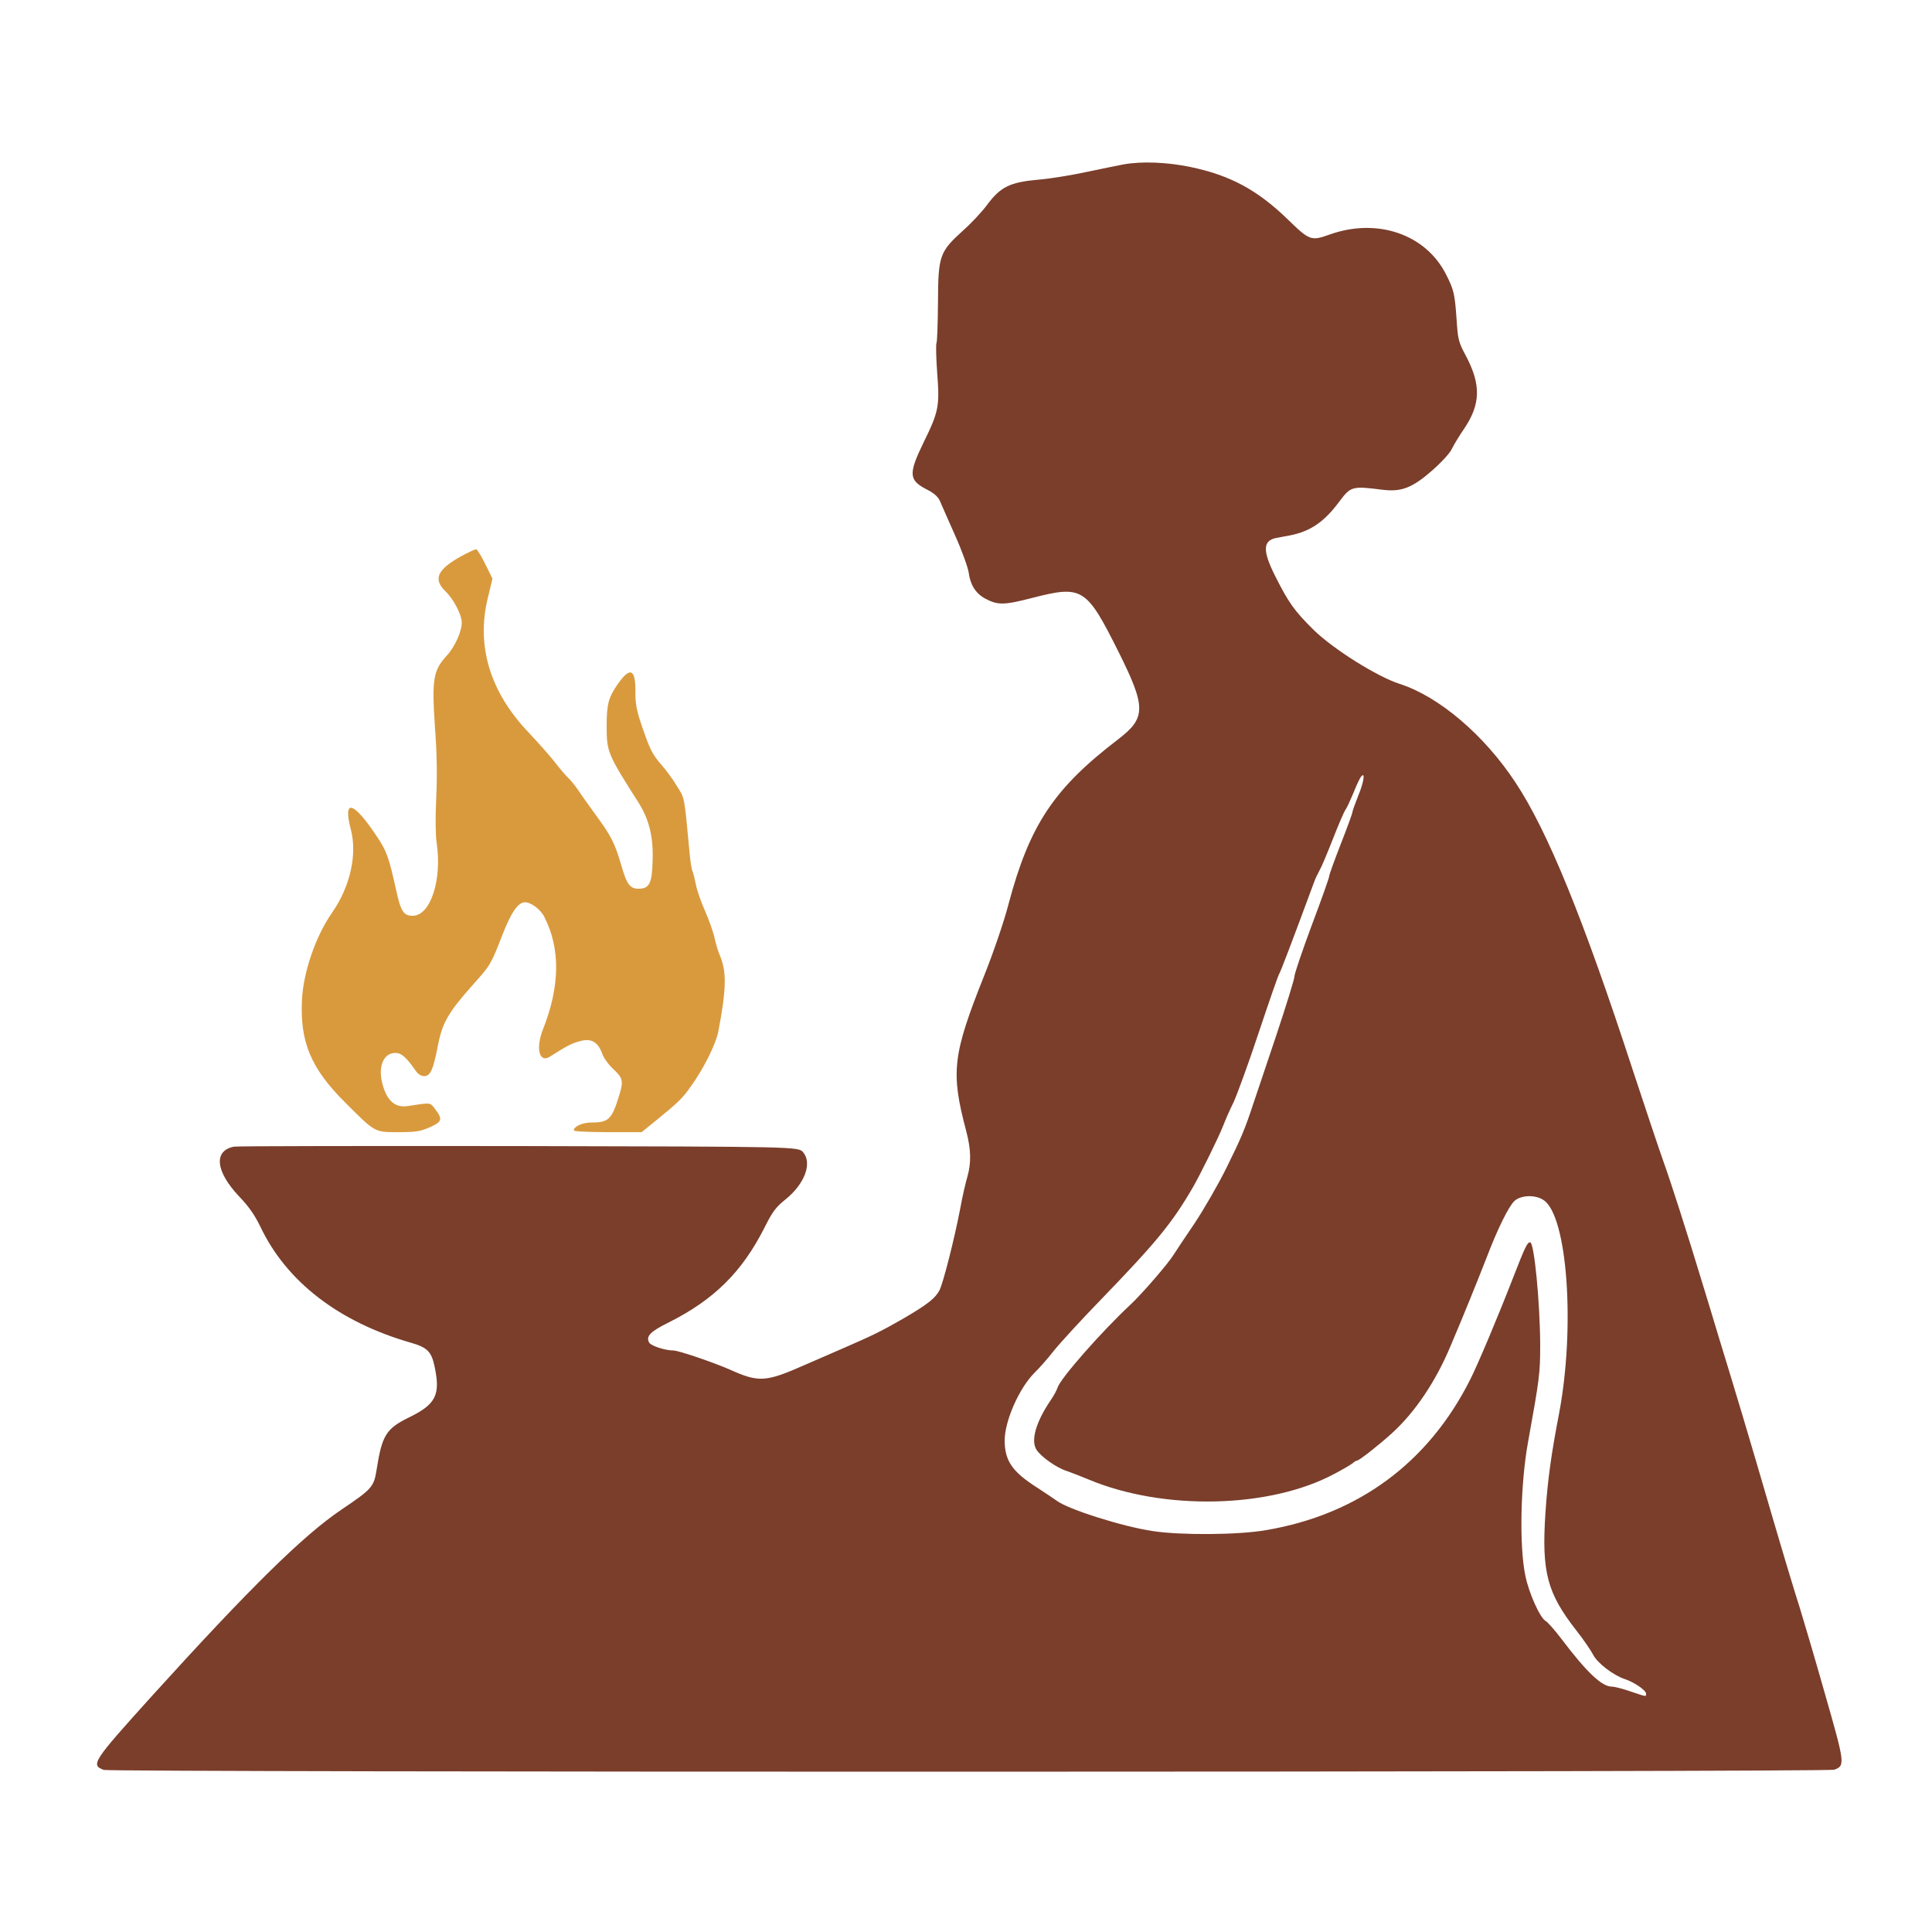
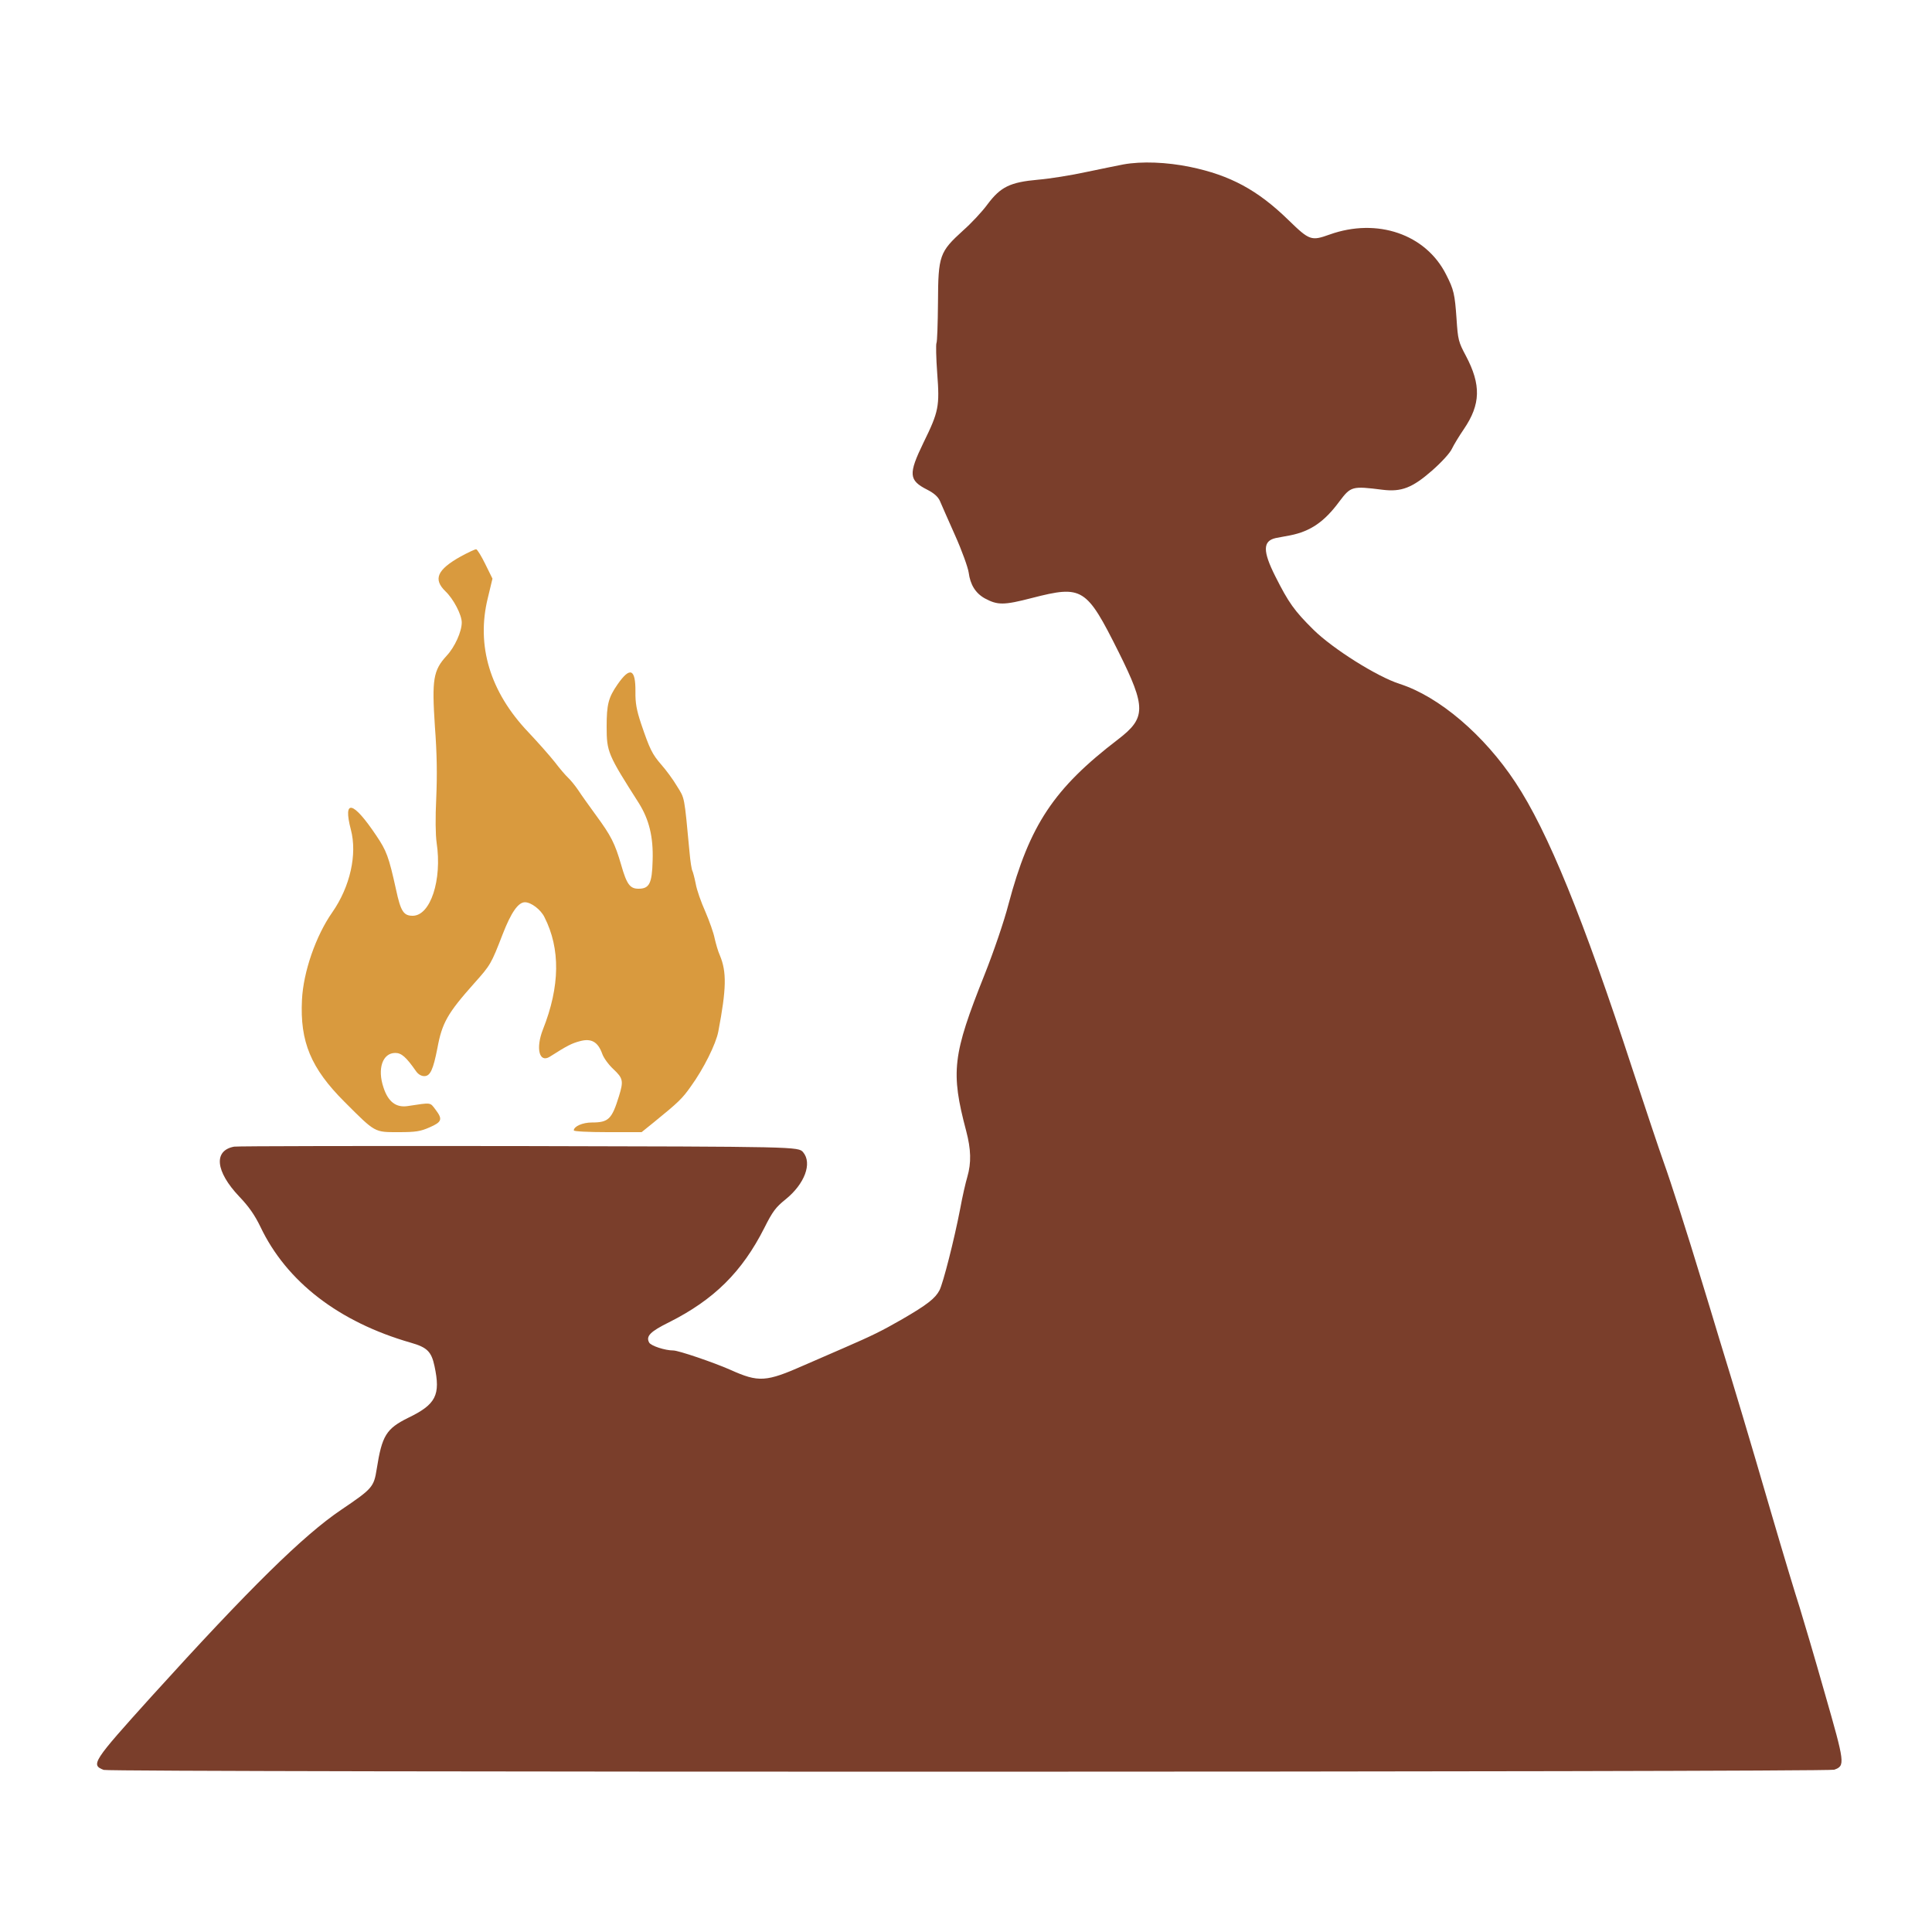
<svg xmlns="http://www.w3.org/2000/svg" width="120" height="120" viewBox="0 0 1000 1000">
  <g transform="translate(0,1000) scale(0.1,-0.1)" fill="#7A3E2B" stroke="none">
-     <path d="M5815 9149 c-27 -5 -114 -23 -191 -39 -78 -17 -190 -35 -250 -40 -146 -13 -195 -37 -263 -128 -27 -37 -84 -98 -126 -135 -122 -111 -129 -129 -130 -372 -1 -110 -4 -205 -8 -211 -3 -6 -2 -76 4 -156 13 -171 8 -198 -71 -359 -79 -163 -77 -195 20 -244 35 -18 55 -36 65 -58 7 -18 43 -97 78 -177 36 -80 67 -167 71 -194 8 -62 35 -106 83 -133 67 -36 98 -36 245 2 261 67 281 54 448 -280 143 -287 142 -341 -3 -452 -332 -254 -458 -443 -567 -853 -23 -89 -76 -244 -124 -365 -166 -416 -176 -503 -95 -809 25 -95 27 -164 6 -237 -9 -30 -26 -104 -37 -165 -31 -161 -88 -384 -107 -422 -22 -42 -62 -74 -193 -150 -108 -62 -153 -84 -300 -148 -47 -20 -140 -61 -207 -90 -199 -88 -236 -90 -383 -24 -86 38 -268 100 -295 100 -43 0 -116 24 -125 41 -18 33 6 57 103 105 233 117 378 261 493 488 43 86 60 108 110 148 99 80 139 187 91 244 -25 29 -25 29 -1469 32 -793 1 -1458 0 -1476 -3 -108 -20 -97 -128 26 -258 50 -52 81 -97 110 -157 135 -284 406 -493 779 -600 84 -24 106 -46 122 -121 32 -150 8 -198 -137 -268 -113 -56 -135 -92 -162 -264 -15 -94 -22 -102 -183 -211 -196 -132 -473 -404 -983 -967 -304 -337 -316 -354 -247 -380 34 -13 8923 -12 8957 1 57 21 56 30 -49 396 -53 187 -112 386 -130 444 -19 58 -85 276 -146 485 -120 412 -191 648 -270 905 -27 91 -67 221 -88 290 -80 264 -162 519 -200 625 -22 61 -94 277 -161 480 -255 781 -439 1233 -606 1485 -162 246 -396 445 -599 510 -118 38 -345 181 -446 280 -100 99 -129 140 -198 277 -66 131 -65 183 2 198 12 2 46 9 75 14 105 21 177 70 255 176 59 78 65 80 223 60 98 -12 154 10 256 99 49 43 93 91 103 113 10 21 38 67 62 102 87 128 90 229 10 380 -38 71 -41 83 -48 191 -9 128 -14 151 -54 229 -105 209 -357 295 -603 207 -95 -34 -104 -31 -213 75 -159 155 -301 232 -509 275 -121 25 -251 30 -345 13z m1215 -3268 c-16 -41 -30 -79 -30 -85 0 -6 -27 -80 -60 -164 -33 -85 -60 -159 -60 -167 0 -7 -40 -121 -90 -253 -49 -132 -90 -252 -90 -266 0 -13 -43 -152 -95 -308 -52 -156 -105 -312 -117 -348 -44 -134 -63 -179 -139 -333 -43 -87 -118 -217 -166 -289 -48 -71 -97 -144 -108 -162 -29 -47 -164 -203 -224 -259 -149 -139 -362 -381 -377 -429 -4 -13 -19 -41 -34 -63 -78 -114 -106 -211 -75 -259 24 -37 105 -94 157 -110 23 -8 75 -28 113 -44 387 -162 937 -150 1271 29 44 23 86 48 95 55 8 8 19 14 23 14 11 0 115 82 181 142 120 109 227 269 303 451 72 169 141 341 188 461 55 145 114 264 143 290 34 31 109 33 151 4 123 -82 164 -657 80 -1103 -41 -211 -60 -351 -71 -518 -20 -304 9 -413 160 -606 37 -47 76 -104 87 -126 22 -43 104 -106 164 -126 47 -15 110 -58 110 -75 0 -17 6 -18 -80 11 -40 14 -84 25 -97 25 -52 0 -130 74 -261 247 -35 46 -71 87 -82 93 -29 16 -87 145 -105 235 -32 155 -25 475 14 690 60 333 63 357 63 505 -1 219 -31 530 -52 530 -15 0 -27 -26 -85 -175 -79 -204 -185 -456 -225 -535 -216 -430 -579 -699 -1057 -780 -143 -25 -439 -27 -585 -5 -157 23 -440 113 -498 157 -14 10 -60 41 -103 69 -127 81 -166 137 -167 242 0 101 74 271 155 352 23 22 68 73 100 114 33 41 143 161 245 266 286 296 367 395 473 577 40 69 135 262 158 321 11 29 35 84 54 122 18 39 77 200 130 360 53 159 100 294 104 300 7 8 71 177 183 480 6 17 19 44 28 60 10 17 41 91 70 165 29 74 58 142 65 150 6 8 24 47 40 85 15 39 33 76 39 84 24 31 16 -26 -14 -98z" />
+     <path d="M5815 9149 c-27 -5 -114 -23 -191 -39 -78 -17 -190 -35 -250 -40 -146 -13 -195 -37 -263 -128 -27 -37 -84 -98 -126 -135 -122 -111 -129 -129 -130 -372 -1 -110 -4 -205 -8 -211 -3 -6 -2 -76 4 -156 13 -171 8 -198 -71 -359 -79 -163 -77 -195 20 -244 35 -18 55 -36 65 -58 7 -18 43 -97 78 -177 36 -80 67 -167 71 -194 8 -62 35 -106 83 -133 67 -36 98 -36 245 2 261 67 281 54 448 -280 143 -287 142 -341 -3 -452 -332 -254 -458 -443 -567 -853 -23 -89 -76 -244 -124 -365 -166 -416 -176 -503 -95 -809 25 -95 27 -164 6 -237 -9 -30 -26 -104 -37 -165 -31 -161 -88 -384 -107 -422 -22 -42 -62 -74 -193 -150 -108 -62 -153 -84 -300 -148 -47 -20 -140 -61 -207 -90 -199 -88 -236 -90 -383 -24 -86 38 -268 100 -295 100 -43 0 -116 24 -125 41 -18 33 6 57 103 105 233 117 378 261 493 488 43 86 60 108 110 148 99 80 139 187 91 244 -25 29 -25 29 -1469 32 -793 1 -1458 0 -1476 -3 -108 -20 -97 -128 26 -258 50 -52 81 -97 110 -157 135 -284 406 -493 779 -600 84 -24 106 -46 122 -121 32 -150 8 -198 -137 -268 -113 -56 -135 -92 -162 -264 -15 -94 -22 -102 -183 -211 -196 -132 -473 -404 -983 -967 -304 -337 -316 -354 -247 -380 34 -13 8923 -12 8957 1 57 21 56 30 -49 396 -53 187 -112 386 -130 444 -19 58 -85 276 -146 485 -120 412 -191 648 -270 905 -27 91 -67 221 -88 290 -80 264 -162 519 -200 625 -22 61 -94 277 -161 480 -255 781 -439 1233 -606 1485 -162 246 -396 445 -599 510 -118 38 -345 181 -446 280 -100 99 -129 140 -198 277 -66 131 -65 183 2 198 12 2 46 9 75 14 105 21 177 70 255 176 59 78 65 80 223 60 98 -12 154 10 256 99 49 43 93 91 103 113 10 21 38 67 62 102 87 128 90 229 10 380 -38 71 -41 83 -48 191 -9 128 -14 151 -54 229 -105 209 -357 295 -603 207 -95 -34 -104 -31 -213 75 -159 155 -301 232 -509 275 -121 25 -251 30 -345 13z" />
  </g>
  <g transform="translate(0,1000) scale(0.1,-0.1)" fill="#D99A3E" stroke="none">
    <path d="M2385 7120 c-123 -69 -144 -118 -79 -181 41 -39 84 -121 84 -161 0 -47 -36 -127 -78 -172 -70 -76 -77 -123 -61 -366 11 -144 12 -254 7 -370 -5 -102 -4 -191 2 -232 29 -193 -32 -378 -124 -378 -47 0 -62 23 -86 135 -38 172 -49 201 -103 281 -120 179 -173 191 -131 30 34 -128 -4 -296 -96 -428 -85 -121 -150 -308 -157 -453 -11 -217 46 -354 220 -528 161 -161 154 -157 280 -157 90 0 113 4 161 25 64 28 68 42 30 92 -29 38 -19 37 -144 18 -60 -9 -101 22 -125 96 -33 97 -5 179 61 179 32 0 56 -21 107 -94 11 -16 27 -26 43 -26 31 0 46 33 68 145 24 131 53 181 190 335 85 95 88 100 148 255 43 111 80 165 115 165 32 0 82 -38 101 -77 83 -163 81 -358 -8 -582 -38 -97 -19 -174 35 -141 91 58 115 70 157 81 59 16 93 -4 115 -65 7 -21 33 -57 58 -80 50 -47 53 -61 29 -139 -37 -120 -54 -137 -141 -137 -47 0 -93 -20 -93 -41 0 -5 72 -9 175 -9 l176 0 62 50 c129 105 148 123 193 187 66 91 130 220 142 284 42 221 44 308 8 394 -10 22 -21 62 -27 88 -5 27 -27 89 -48 138 -22 49 -45 114 -50 145 -6 30 -14 60 -17 66 -4 6 -11 50 -15 97 -28 296 -24 276 -65 342 -20 34 -57 84 -81 111 -47 54 -60 80 -105 213 -23 69 -30 107 -29 165 1 119 -28 131 -93 37 -47 -68 -56 -103 -56 -218 0 -131 6 -144 166 -395 54 -86 76 -176 72 -298 -3 -119 -17 -146 -73 -146 -44 0 -61 22 -90 124 -32 110 -52 150 -130 256 -34 47 -76 105 -92 130 -17 25 -41 54 -53 65 -12 11 -43 47 -68 80 -26 33 -88 103 -138 156 -198 208 -270 448 -209 694 l24 100 -37 75 c-20 41 -41 75 -47 77 -5 1 -41 -16 -80 -37z" />
  </g>
</svg>
